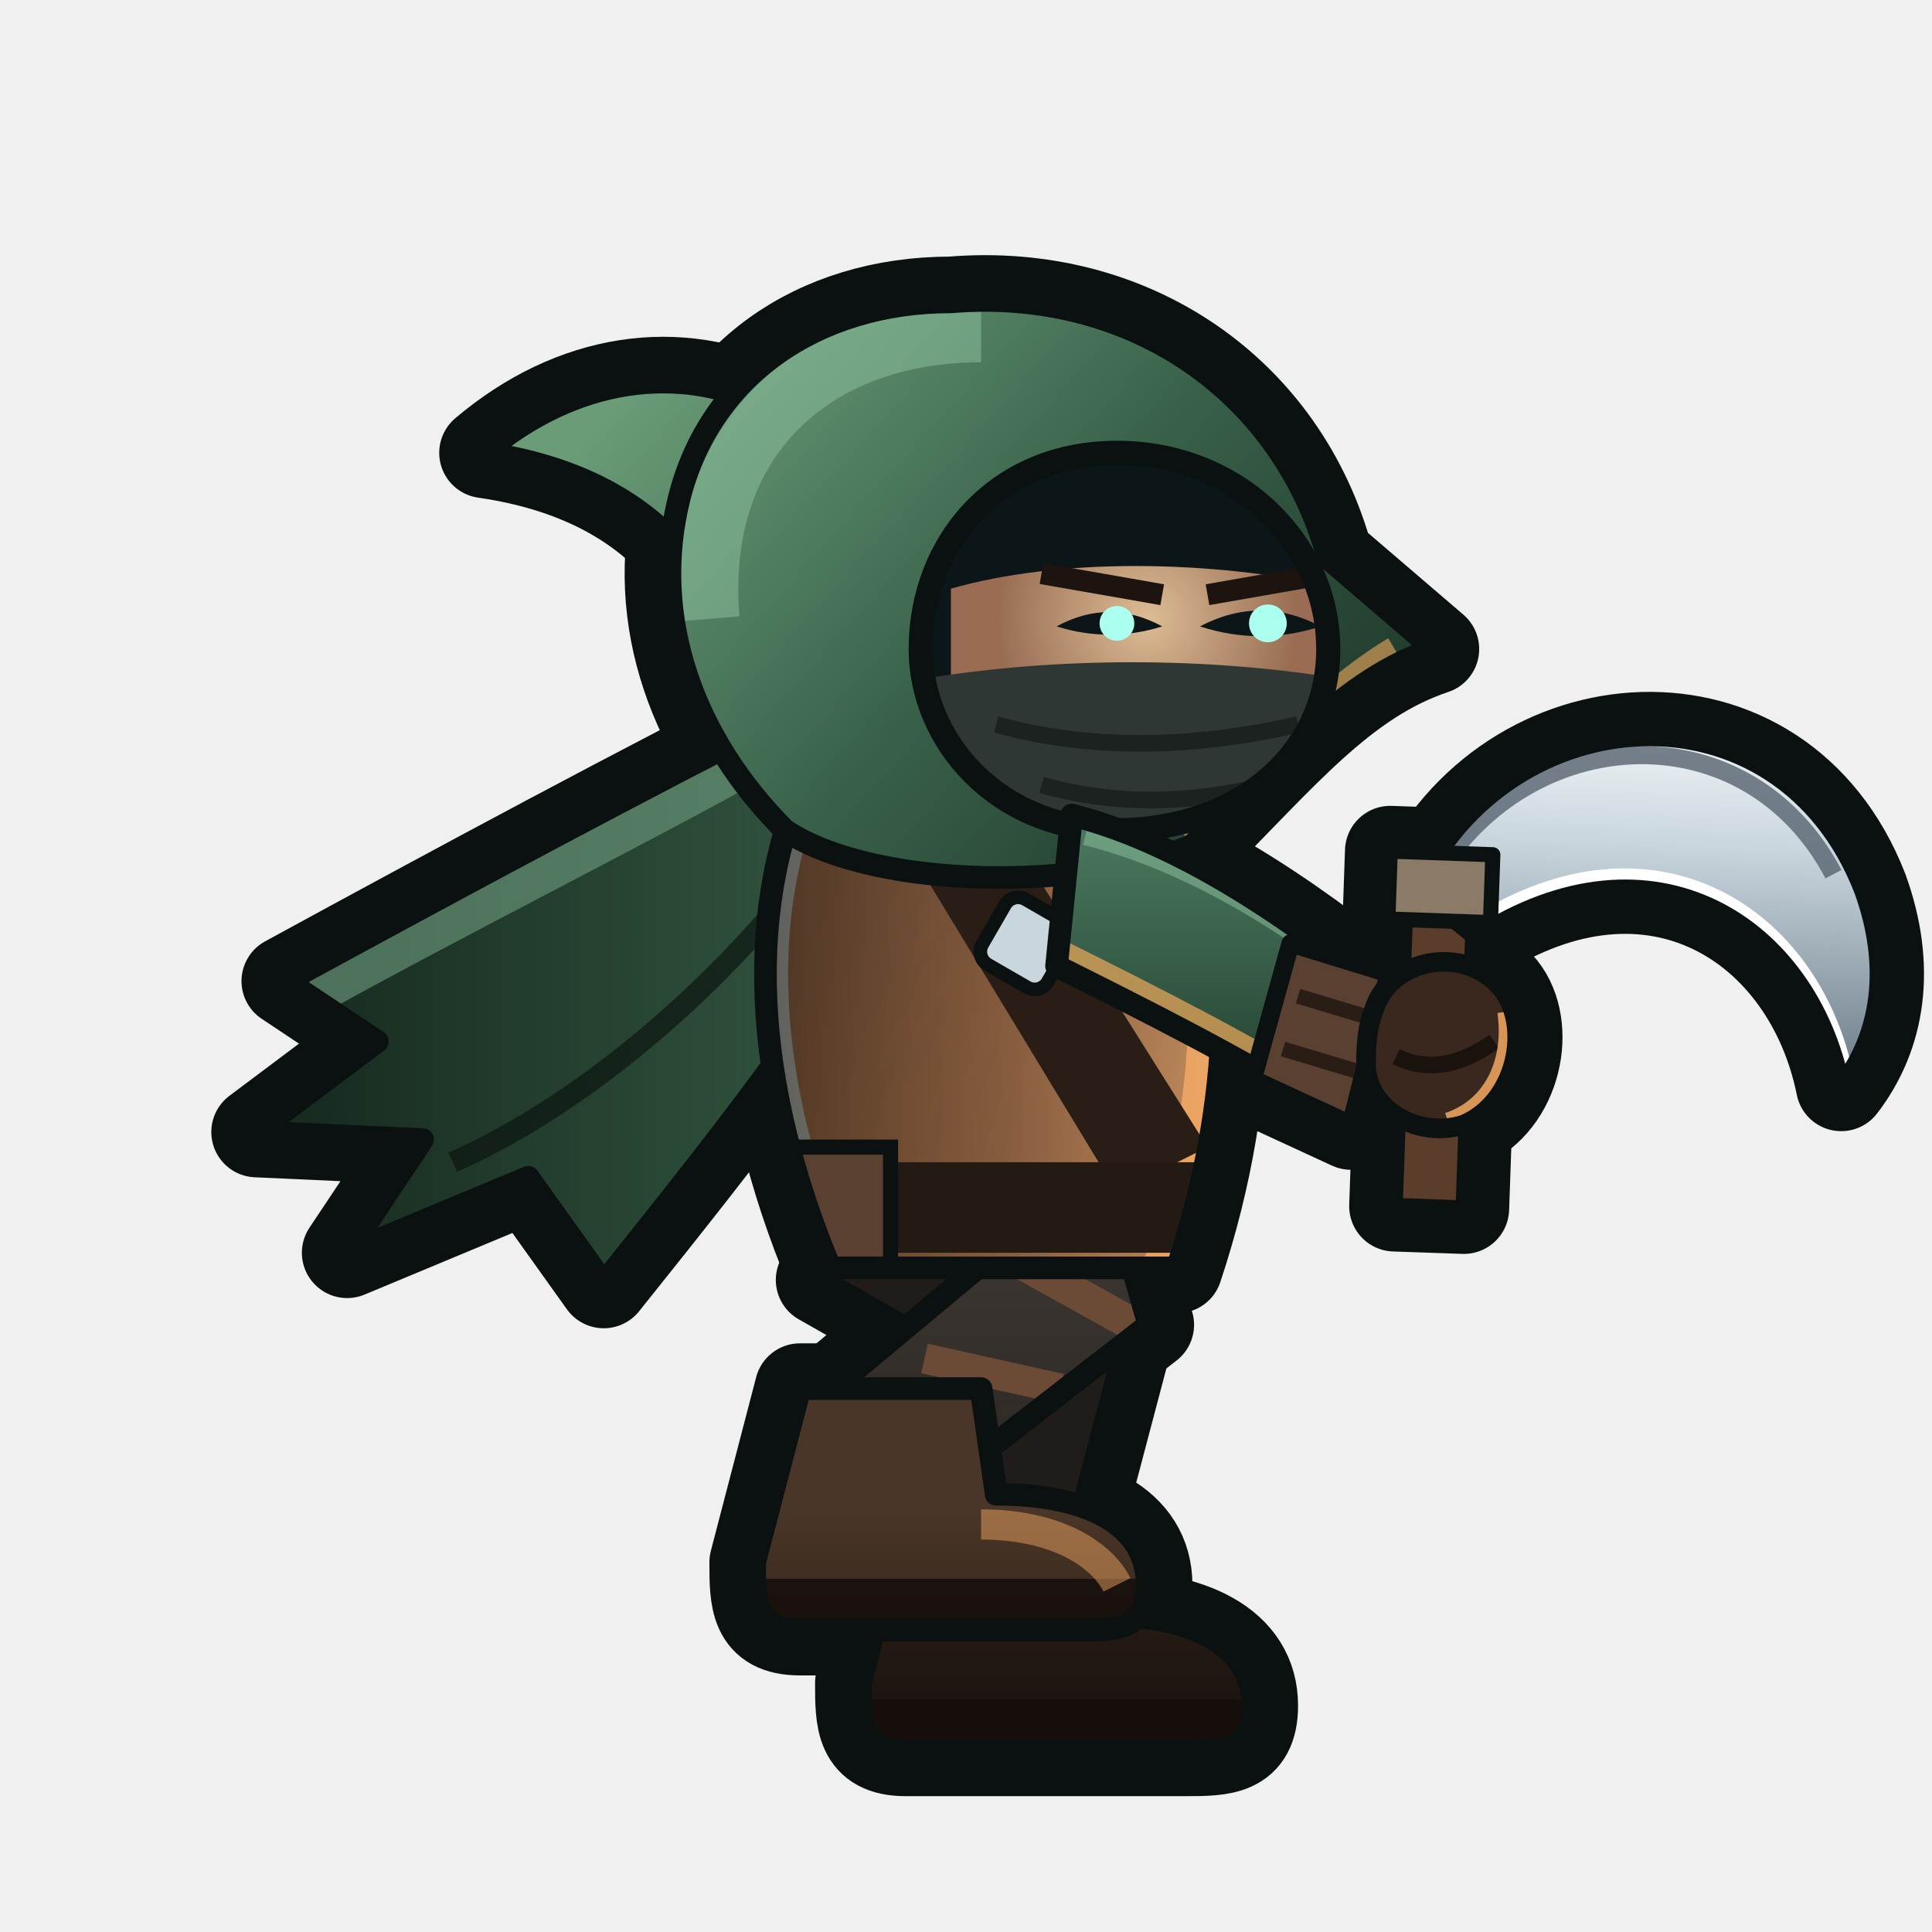
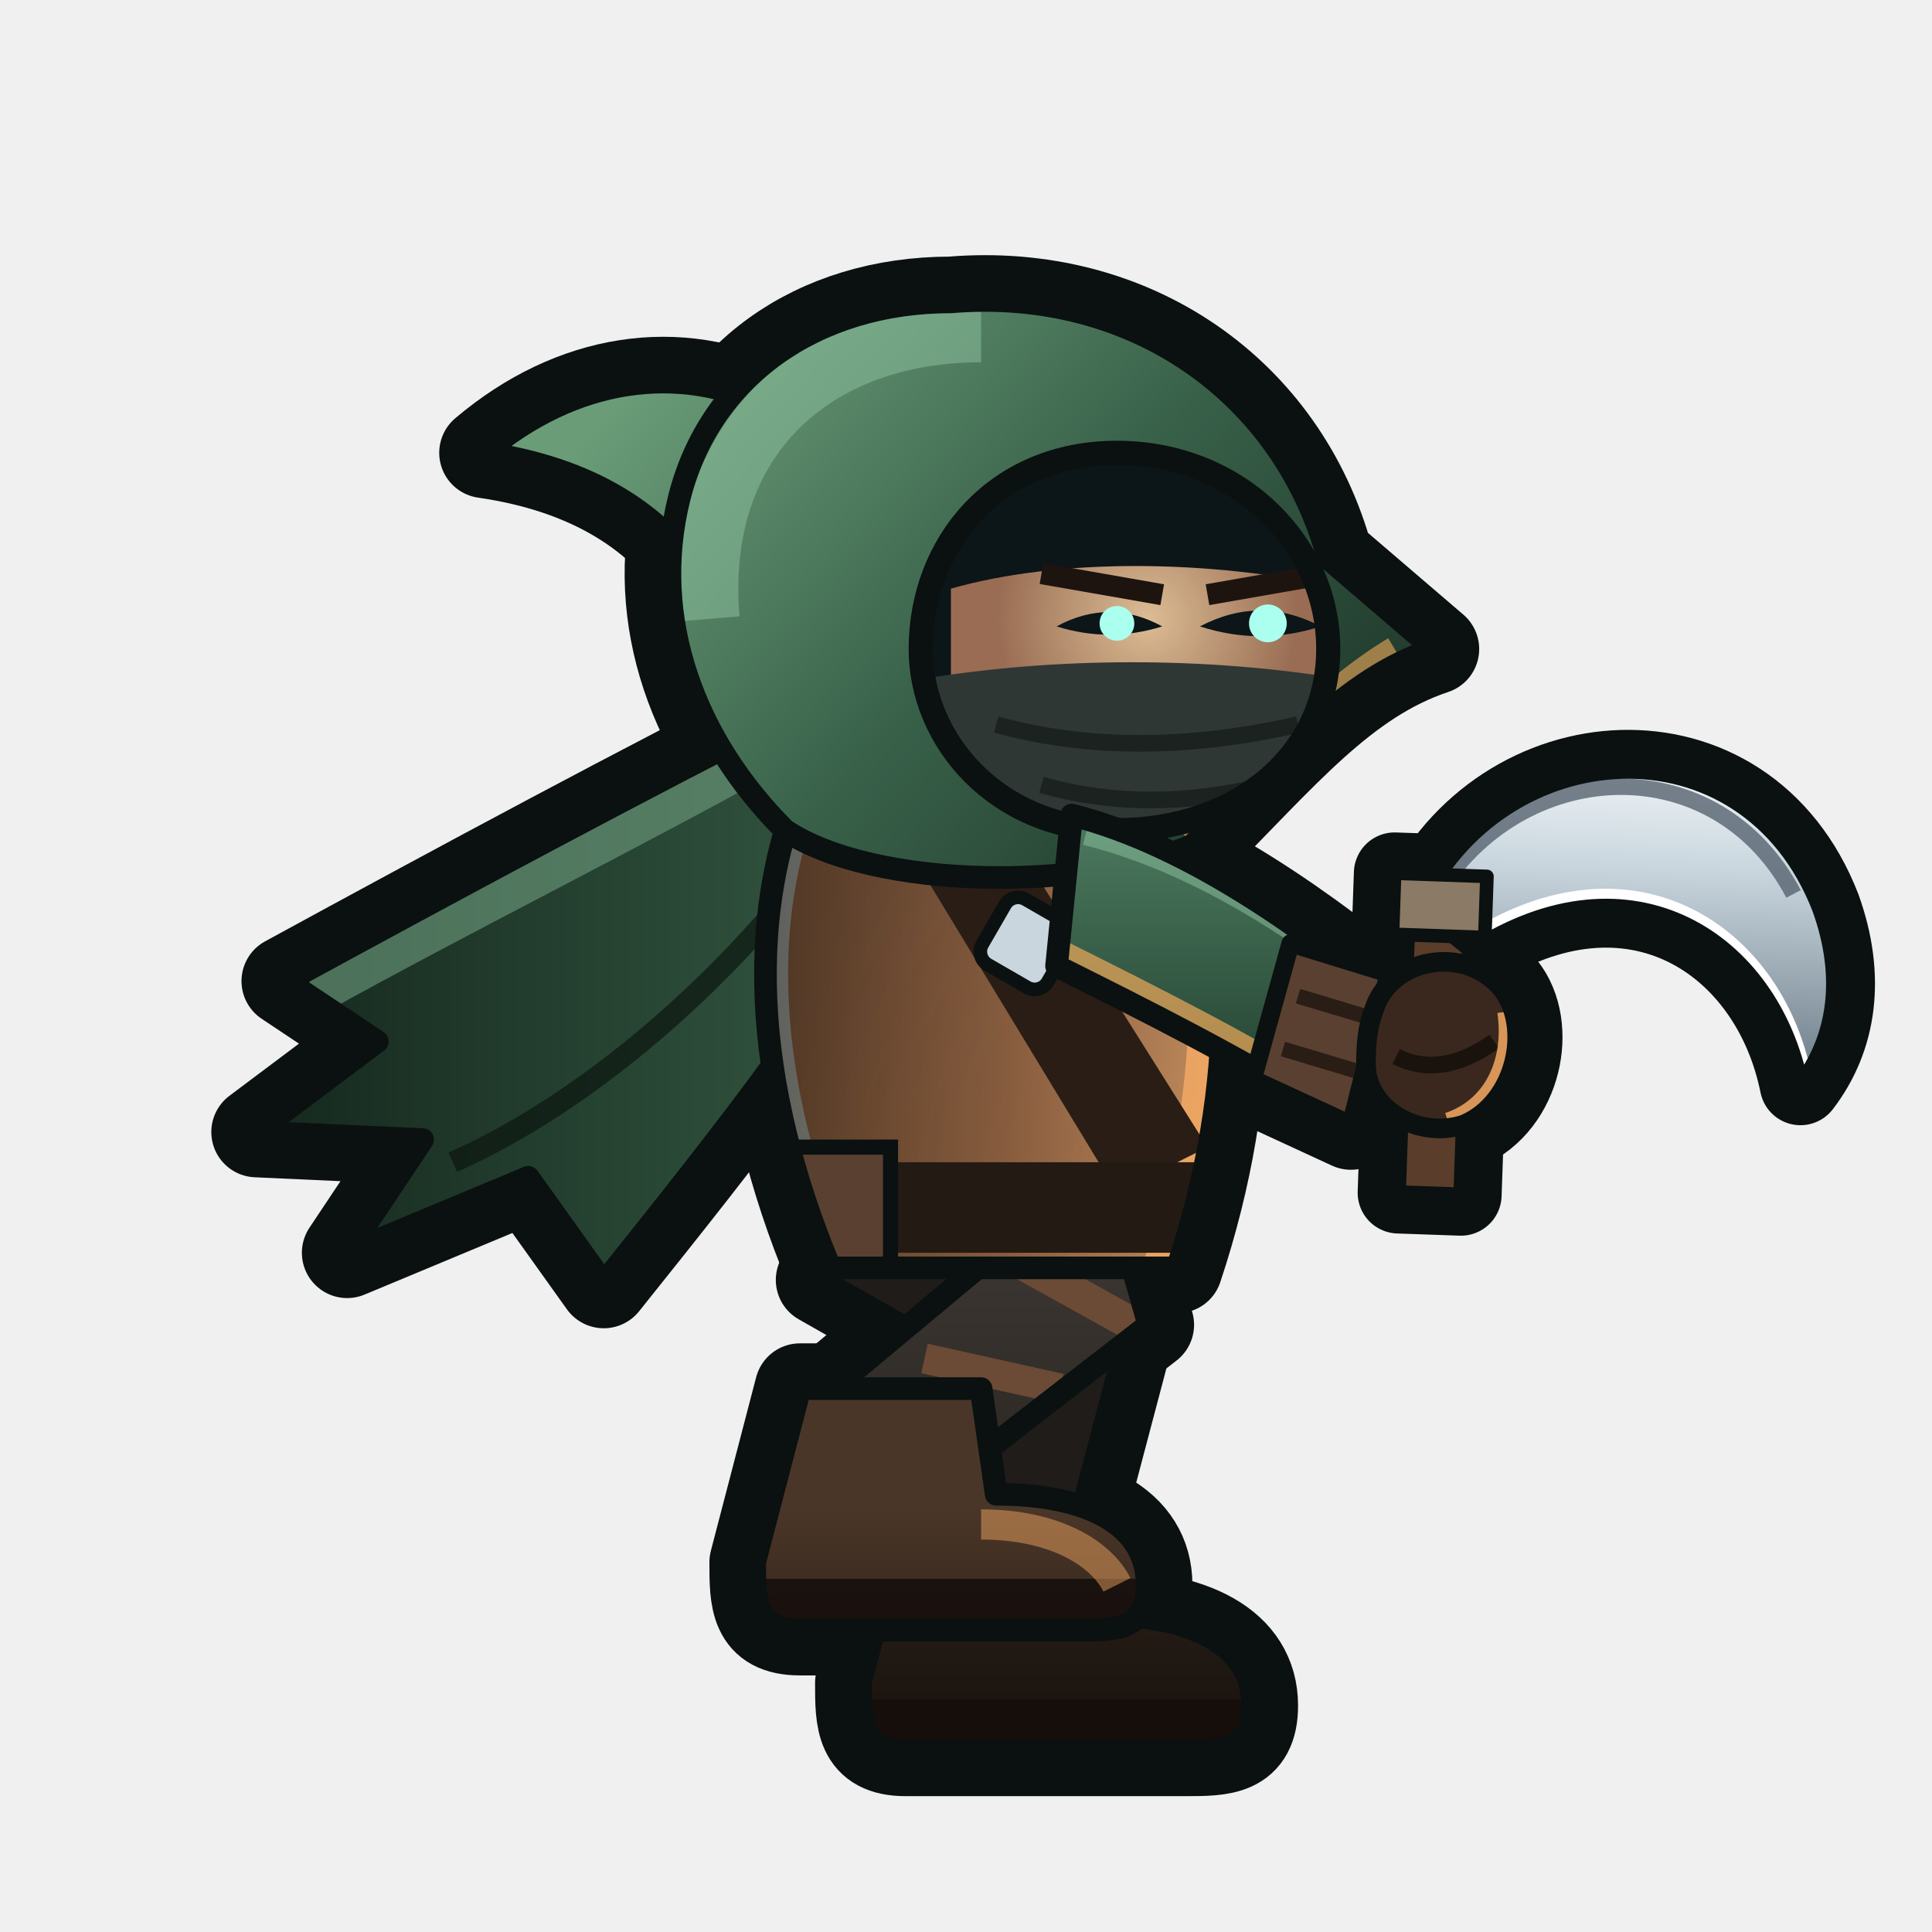
<svg xmlns="http://www.w3.org/2000/svg" viewBox="0 0 128 128" width="128" height="128">
  <defs>
    <linearGradient id="hn3-hood" gradientUnits="userSpaceOnUse" x1="46" y1="21" x2="88" y2="59">
      <stop offset="0" stop-color="#6a9c78" />
      <stop offset="0.5" stop-color="#386049" />
      <stop offset="1" stop-color="#1c3326" />
    </linearGradient>
    <linearGradient id="hn3-cape" gradientUnits="userSpaceOnUse" x1="60" y1="0" x2="20" y2="0">
      <stop offset="0" stop-color="#355a43" />
      <stop offset="1" stop-color="#172b20" />
    </linearGradient>
    <linearGradient id="hn3-leather" gradientUnits="userSpaceOnUse" x1="48" y1="0" x2="82" y2="0">
      <stop offset="0" stop-color="#46301f" />
      <stop offset="0.55" stop-color="#7d573e" />
      <stop offset="1" stop-color="#b98a63" />
    </linearGradient>
    <linearGradient id="hn3-pants" gradientUnits="userSpaceOnUse" x1="0" y1="84" x2="0" y2="112">
      <stop offset="0" stop-color="#3a3530" />
      <stop offset="1" stop-color="#1d1a17" />
    </linearGradient>
    <linearGradient id="hn3-boot" gradientUnits="userSpaceOnUse" x1="0" y1="100" x2="0" y2="116">
      <stop offset="0" stop-color="#4a3628" />
      <stop offset="1" stop-color="#221812" />
    </linearGradient>
    <linearGradient id="hn3-bootb" gradientUnits="userSpaceOnUse" x1="0" y1="100" x2="0" y2="116">
      <stop offset="0" stop-color="#2f231b" />
      <stop offset="1" stop-color="#17110d" />
    </linearGradient>
    <linearGradient id="hn3-sleeve" gradientUnits="userSpaceOnUse" x1="0" y1="53" x2="0" y2="73">
      <stop offset="0" stop-color="#4f7e63" />
      <stop offset="1" stop-color="#22402f" />
    </linearGradient>
    <linearGradient id="hn3-blade" gradientUnits="userSpaceOnUse" x1="0" y1="-26" x2="0" y2="0">
      <stop offset="0" stop-color="#ffffff" />
      <stop offset="0.4" stop-color="#c9d6de" />
      <stop offset="1" stop-color="#6a7a86" />
    </linearGradient>
    <radialGradient id="hn3-warm" gradientUnits="userSpaceOnUse" cx="92" cy="83" r="44">
      <stop offset="0" stop-color="#ffb547" stop-opacity="0.32" />
      <stop offset="0.5" stop-color="#ff9a3d" stop-opacity="0.1" />
      <stop offset="1" stop-color="#ff9a3d" stop-opacity="0" />
    </radialGradient>
    <radialGradient id="hn3-skin" gradientUnits="userSpaceOnUse" cx="76" cy="41" r="10">
      <stop offset="0" stop-color="#f3cfa2" />
      <stop offset="1" stop-color="#a8765a" />
    </radialGradient>
  </defs>
  <g>
    <path d="M 53 47 C 43 52 30 59 19 65 L 25 69 L 17 75 L 28 75.5 L 23 83 L 35 78 L 40 85 C 48 75 56 65 61 55 Z" fill="#0a1110" stroke="#0a1110" stroke-width="6" stroke-linejoin="round" stroke-linecap="round" />
    <path d="M 51 27 C 45 24 38 25 32.1 30 C 39 31 44 34 47 39 Z" fill="#0a1110" stroke="#0a1110" stroke-width="6" stroke-linejoin="round" stroke-linecap="round" />
    <path d="M 54.4 84.8 L 64.92 90.77 L 61.43 101.7 L 70.57 104.3 L 75.08 87.23 L 61.6 75.2 Z" fill="#0a1110" stroke="#0a1110" stroke-width="6" stroke-linejoin="round" stroke-linecap="round" />
    <path d="M 60 100 L 72 100 L 73 107 C 79 107 83 109 83 113 C 83 116 81 116 78.5 116 L 60 116 C 57 116 57 114 57 111.5 Z" fill="#0a1110" stroke="#0a1110" stroke-width="6" stroke-linejoin="round" stroke-linecap="round" />
    <path d="M 63.08 83.44 L 66.89 82.23 L 56.03 91.29 L 61.97 98.71 L 76.11 87.77 L 72.92 76.56 Z" fill="#0a1110" stroke="#0a1110" stroke-width="6" stroke-linejoin="round" stroke-linecap="round" />
    <path d="M 53 92 L 65 92 L 66 99 C 72 99 76 101 76 105 C 76 108 74 108 71.5 108 L 53 108 C 50 108 50 106 50 103.5 Z" fill="#0a1110" stroke="#0a1110" stroke-width="6" stroke-linejoin="round" stroke-linecap="round" />
    <path d="M 54 50 C 49 60 50 72 55 84 L 78 84 C 82 72 82 60 78 50 C 71 46 60 46 54 50 Z" fill="#0a1110" stroke="#0a1110" stroke-width="6" stroke-linejoin="round" stroke-linecap="round" />
    <path d="M 63 20 C 75 19 85 26 88 37 L 95 43 C 89 45 85 50 79 56 C 72 59 58 59 52 55 C 46 49 43 41 45 33 C 47 25 54 20 63 20 Z" fill="#0a1110" stroke="#0a1110" stroke-width="6" stroke-linejoin="round" stroke-linecap="round" />
-     <path d="M -2.3 -12 L 2.3 -12 L 2.3 9 L -2.3 9 Z" transform="translate(95 71) rotate(2)" fill="#0a1110" stroke="#0a1110" stroke-width="6" stroke-linejoin="round" stroke-linecap="round" />
-     <path d="M -1.5 -12 C 4 -25 22 -27 28 -13 C 30 -8 29.5 -3.5 27 0 C 24.5 -10.5 14 -17 2.5 -9 Z" transform="translate(95 71) rotate(2)" fill="#0a1110" stroke="#0a1110" stroke-width="6" stroke-linejoin="round" stroke-linecap="round" />
-     <path d="M -3.4 -14.5 L 3.4 -14.5 L 3.4 -10 L -3.4 -10 Z" transform="translate(95 71) rotate(2)" fill="#0a1110" stroke="#0a1110" stroke-width="6" stroke-linejoin="round" stroke-linecap="round" />
+     <path d="M -2.3 -12 L 2.3 -12 L 2.3 9 L -2.3 9 Z" transform="translate(95 71) rotate(2) scale(0.9)" fill="#0a1110" stroke="#0a1110" stroke-width="6" stroke-linejoin="round" stroke-linecap="round" />
+     <path d="M -1.5 -12 C 4 -25 22 -27 28 -13 C 30 -8 29.5 -3.5 27 0 C 24.5 -10.5 14 -17 2.5 -9 Z" transform="translate(95 71) rotate(2) scale(0.9)" fill="#0a1110" stroke="#0a1110" stroke-width="6" stroke-linejoin="round" stroke-linecap="round" />
+     <path d="M -3.4 -14.5 L 3.4 -14.5 L 3.4 -10 L -3.4 -10 Z" transform="translate(95 71) rotate(2) scale(0.9)" fill="#0a1110" stroke="#0a1110" stroke-width="6" stroke-linejoin="round" stroke-linecap="round" />
    <path d="M 71 54 C 79 56 87 62 92.5 66.5 L 88.5 74 C 82 70 76 67 70 64 Z" fill="#0a1110" stroke="#0a1110" stroke-width="6" stroke-linejoin="round" stroke-linecap="round" />
    <path d="M 85.5 62.5 L 92 64.5 L 89.5 74.5 L 83 71.5 Z" fill="#0a1110" stroke="#0a1110" stroke-width="6" stroke-linejoin="round" stroke-linecap="round" />
    <path d="M 91 67 C 92 63.5 97 62.5 99.5 65.5 C 101.5 68 100.5 73 97 74.5 C 94 75.5 90.5 73.5 90.5 70.5 C 90.5 69.2 90.6 68 91 67 Z" fill="#0a1110" stroke="#0a1110" stroke-width="6" stroke-linejoin="round" stroke-linecap="round" />
  </g>
  <g>
    <g>
      <path d="M 53 47 C 43 52 30 59 19 65 L 25 69 L 17 75 L 28 75.5 L 23 83 L 35 78 L 40 85 C 48 75 56 65 61 55 Z" fill="url(#hn3-cape)" />
      <clipPath id="hn3-c0">
        <path d="M 53 47 C 43 52 30 59 19 65 L 25 69 L 17 75 L 28 75.5 L 23 83 L 35 78 L 40 85 C 48 75 56 65 61 55 Z" />
      </clipPath>
      <g clip-path="url(#hn3-c0)">
        <path d="M 51 50 C 42 55 30 61 21 66" fill="none" stroke="#6f9f80" stroke-width="2.4" opacity="0.6" />
        <path d="M 54 57 C 48 65 39 73 30 77" fill="none" stroke="#0b1510" stroke-width="1.4" opacity="0.7" />
      </g>
      <path d="M 53 47 C 43 52 30 59 19 65 L 25 69 L 17 75 L 28 75.5 L 23 83 L 35 78 L 40 85 C 48 75 56 65 61 55 Z" fill="none" stroke="#0a1110" stroke-width="1.5" stroke-linejoin="round" stroke-linecap="round" />
    </g>
    <g>
      <path d="M 51 27 C 45 24 38 25 32.1 30 C 39 31 44 34 47 39 Z" fill="url(#hn3-hood)" />
      <path d="M 51 27 C 45 24 38 25 32.1 30 C 39 31 44 34 47 39 Z" fill="none" stroke="#0a1110" stroke-width="1.5" stroke-linejoin="round" stroke-linecap="round" />
    </g>
    <g>
      <path d="M 54.4 84.8 L 64.92 90.77 L 61.43 101.7 L 70.57 104.3 L 75.08 87.23 L 61.6 75.2 Z" fill="#1f1c19" />
      <path d="M 54.4 84.8 L 64.92 90.77 L 61.43 101.7 L 70.57 104.3 L 75.08 87.23 L 61.6 75.2 Z" fill="none" stroke="#0a1110" stroke-width="1.5" stroke-linejoin="round" stroke-linecap="round" />
    </g>
    <g>
      <path d="M 60 100 L 72 100 L 73 107 C 79 107 83 109 83 113 C 83 116 81 116 78.5 116 L 60 116 C 57 116 57 114 57 111.5 Z" fill="url(#hn3-bootb)" />
      <clipPath id="hn3-c3">
        <path d="M 60 100 L 72 100 L 73 107 C 79 107 83 109 83 113 C 83 116 81 116 78.5 116 L 60 116 C 57 116 57 114 57 111.5 Z" />
      </clipPath>
      <g clip-path="url(#hn3-c3)">
        <rect x="56" y="112.6" width="28" height="4.4" fill="#140d0a" opacity="0.85" />
      </g>
      <path d="M 60 100 L 72 100 L 73 107 C 79 107 83 109 83 113 C 83 116 81 116 78.5 116 L 60 116 C 57 116 57 114 57 111.5 Z" fill="none" stroke="#0a1110" stroke-width="1.5" stroke-linejoin="round" stroke-linecap="round" />
    </g>
    <g>
      <path d="M 63.08 83.44 L 66.89 82.23 L 56.03 91.29 L 61.97 98.71 L 76.11 87.77 L 72.92 76.56 Z" fill="url(#hn3-pants)" />
      <clipPath id="hn3-c4">
        <path d="M 63.08 83.44 L 66.89 82.23 L 56.03 91.29 L 61.97 98.71 L 76.11 87.77 L 72.92 76.56 Z" />
      </clipPath>
      <g clip-path="url(#hn3-c4)">
        <path d="M 66.5 83 L 75.5 88" stroke="#6b4a36" stroke-width="2.2" />
        <path d="M 61.25 90 L 70.25 92" stroke="#6b4a36" stroke-width="2" />
      </g>
      <path d="M 63.08 83.44 L 66.89 82.23 L 56.03 91.29 L 61.97 98.71 L 76.11 87.77 L 72.92 76.56 Z" fill="none" stroke="#0a1110" stroke-width="1.5" stroke-linejoin="round" stroke-linecap="round" />
    </g>
    <g>
      <path d="M 53 92 L 65 92 L 66 99 C 72 99 76 101 76 105 C 76 108 74 108 71.5 108 L 53 108 C 50 108 50 106 50 103.5 Z" fill="url(#hn3-boot)" />
      <clipPath id="hn3-c5">
        <path d="M 53 92 L 65 92 L 66 99 C 72 99 76 101 76 105 C 76 108 74 108 71.5 108 L 53 108 C 50 108 50 106 50 103.5 Z" />
      </clipPath>
      <g clip-path="url(#hn3-c5)">
        <rect x="49" y="104.6" width="28" height="4.4" fill="#140d0a" opacity="0.85" />
        <path d="M 65 101 C 70 101 73 103 74 105" fill="none" stroke="#ffb067" stroke-width="2" opacity="0.45" />
      </g>
      <path d="M 53 92 L 65 92 L 66 99 C 72 99 76 101 76 105 C 76 108 74 108 71.5 108 L 53 108 C 50 108 50 106 50 103.5 Z" fill="none" stroke="#0a1110" stroke-width="1.5" stroke-linejoin="round" stroke-linecap="round" />
    </g>
    <g>
      <path d="M 54 50 C 49 60 50 72 55 84 L 78 84 C 82 72 82 60 78 50 C 71 46 60 46 54 50 Z" fill="url(#hn3-leather)" />
      <clipPath id="hn3-c6">
        <path d="M 54 50 C 49 60 50 72 55 84 L 78 84 C 82 72 82 60 78 50 C 71 46 60 46 54 50 Z" />
      </clipPath>
      <g clip-path="url(#hn3-c6)">
        <rect x="20" y="53" width="90" height="40" fill="url(#hn3-warm)" />
        <path d="M 78 50 C 82 60 82 72 78 84" fill="none" stroke="#ffb067" stroke-width="4.5" opacity="0.7" />
        <path d="M 54 50 C 49 60 50 72 55 84" fill="none" stroke="#7fb3c9" stroke-width="3" opacity="0.35" />
        <path d="M 57 51 L 63 49 L 80 76 L 74 79 Z" fill="#2a1d15" />
        <rect x="65.5" y="60" width="5" height="5" rx="1" fill="#c9d6de" stroke="#0a1110" stroke-width="0.9" transform="rotate(30 68 62.5)" />
        <path d="M 51 77 L 81 77 L 81 83 L 52 83 Z" fill="#241a14" />
        <path d="M 51 76 L 59 76 L 59 85 L 52 85 Z" fill="#5a4031" stroke="#0a1110" stroke-width="1" />
      </g>
      <path d="M 54 50 C 49 60 50 72 55 84 L 78 84 C 82 72 82 60 78 50 C 71 46 60 46 54 50 Z" fill="none" stroke="#0a1110" stroke-width="1.5" stroke-linejoin="round" stroke-linecap="round" />
    </g>
    <g>
      <path d="M 63 20 C 75 19 85 26 88 37 L 95 43 C 89 45 85 50 79 56 C 72 59 58 59 52 55 C 46 49 43 41 45 33 C 47 25 54 20 63 20 Z" fill="url(#hn3-hood)" />
      <clipPath id="hn3-c7">
        <path d="M 63 20 C 75 19 85 26 88 37 L 95 43 C 89 45 85 50 79 56 C 72 59 58 59 52 55 C 46 49 43 41 45 33 C 47 25 54 20 63 20 Z" />
      </clipPath>
      <g clip-path="url(#hn3-c7)">
        <path d="M 47 41 C 46 29 54 22 65 22" fill="none" stroke="#8fc4a2" stroke-width="4" opacity="0.5" />
        <path d="M 93 44 C 88 47 84 52 79 56" fill="none" stroke="#f0a95a" stroke-width="4" opacity="0.6" />
      </g>
      <path d="M 63 20 C 75 19 85 26 88 37 L 95 43 C 89 45 85 50 79 56 C 72 59 58 59 52 55 C 46 49 43 41 45 33 C 47 25 54 20 63 20 Z" fill="none" stroke="#0a1110" stroke-width="1.5" stroke-linejoin="round" stroke-linecap="round" />
    </g>
    <g>
      <path d="M 74 30 C 82 30 88 36 88 43 C 88 50 82 55 74 55 C 66 55 61 49 61 43 C 61 36 66 30 74 30 Z" fill="#0c1518" />
      <clipPath id="hn3-c8">
        <path d="M 74 30 C 82 30 88 36 88 43 C 88 50 82 55 74 55 C 66 55 61 49 61 43 C 61 36 66 30 74 30 Z" />
      </clipPath>
      <g clip-path="url(#hn3-c8)">
        <path d="M 63 39 C 70 37 80 37 89 39 L 89 45 C 80 44 70 44 63 45 Z" fill="url(#hn3-skin)" opacity="0.9" />
        <path d="M 70 41.5 Q 73.5 39.6 77 41.5 Q 73.5 42.6 70 41.5 Z" fill="#0c1518" />
        <path d="M 79.5 41.5 Q 83.5 39.4 87.5 41.5 Q 83.5 42.8 79.5 41.5 Z" fill="#0c1518" />
        <circle cx="74" cy="41.3" r="1.15" fill="#aaffef" />
        <circle cx="84" cy="41.3" r="1.25" fill="#aaffef" />
        <path d="M 69 38 L 77 39.4 M 80 39.4 L 88 38" stroke="#1d1410" stroke-width="1.4" />
        <path d="M 61 45 C 70 43.5 80 43.5 89 45 L 89 56 L 61 56 Z" fill="#2e3734" />
        <path d="M 66 48 Q 75 50.5 86 48 M 69 52 Q 76 54 84 52" fill="none" stroke="#161d1b" stroke-width="1.1" opacity="0.8" />
        <path d="M 88 45 L 88 50" stroke="#f0a95a" stroke-width="1.6" opacity="0.7" />
      </g>
      <path d="M 74 30 C 82 30 88 36 88 43 C 88 50 82 55 74 55 C 66 55 61 49 61 43 C 61 36 66 30 74 30 Z" fill="none" stroke="#0a1110" stroke-width="1.4" stroke-linejoin="round" stroke-linecap="round" />
      <path d="M 74 30 C 82 30 88 36 88 43 C 88 50 82 55 74 55 C 66 55 61 49 61 43 C 61 36 66 30 74 30 Z" fill="none" stroke="#0a1110" stroke-width="1.6" />
    </g>
-     <g transform="translate(95 71) rotate(2)">
+     <g transform="translate(95 71) rotate(2) scale(0.9)">
      <path d="M -2.3 -12 L 2.3 -12 L 2.3 9 L -2.3 9 Z" fill="#5a3d2a" />
      <clipPath id="hn3-c9">
        <path d="M -2.3 -12 L 2.3 -12 L 2.3 9 L -2.3 9 Z" />
      </clipPath>
      <g clip-path="url(#hn3-c9)">
        <path d="M -2.3 -6 L 2.3 -4 M -2.3 0 L 2.3 2" stroke="#2a1d15" stroke-width="1.2" />
      </g>
      <path d="M -2.3 -12 L 2.3 -12 L 2.3 9 L -2.3 9 Z" fill="none" stroke="#0a1110" stroke-width="1.1" stroke-linejoin="round" stroke-linecap="round" />
    </g>
-     <g transform="translate(95 71) rotate(2)">
+     <g transform="translate(95 71) rotate(2) scale(0.9)">
      <path d="M -1.5 -12 C 4 -25 22 -27 28 -13 C 30 -8 29.5 -3.5 27 0 C 24.5 -10.5 14 -17 2.5 -9 Z" fill="url(#hn3-blade)" />
      <clipPath id="hn3-c10">
        <path d="M -1.5 -12 C 4 -25 22 -27 28 -13 C 30 -8 29.5 -3.5 27 0 C 24.5 -10.5 14 -17 2.5 -9 Z" />
      </clipPath>
      <g clip-path="url(#hn3-c10)">
        <path d="M 2.5 -9.6 C 14 -17.5 24.5 -11 27 -0.6" fill="none" stroke="#ffffff" stroke-width="1.6" />
        <path d="M 0 -13.5 C 6 -23.5 20 -24.5 26 -14" fill="none" stroke="#56636f" stroke-width="1.2" opacity="0.8" />
        <path d="M 20 -9 C 23 -7 24.8 -4.5 25.6 -2" fill="none" stroke="#ffbf73" stroke-width="1.4" opacity="0.8" />
      </g>
      <path d="M -1.5 -12 C 4 -25 22 -27 28 -13 C 30 -8 29.5 -3.5 27 0 C 24.5 -10.5 14 -17 2.5 -9 Z" fill="none" stroke="#0a1110" stroke-width="1.2" stroke-linejoin="round" stroke-linecap="round" />
    </g>
-     <g transform="translate(95 71) rotate(2)">
+     <g transform="translate(95 71) rotate(2) scale(0.9)">
      <path d="M -3.4 -14.5 L 3.4 -14.5 L 3.4 -10 L -3.4 -10 Z" fill="#8a7a66" />
      <path d="M -3.4 -14.5 L 3.4 -14.5 L 3.4 -10 L -3.4 -10 Z" fill="none" stroke="#0a1110" stroke-width="1" stroke-linejoin="round" stroke-linecap="round" />
    </g>
    <g>
      <path d="M 71 54 C 79 56 87 62 92.5 66.5 L 88.5 74 C 82 70 76 67 70 64 Z" fill="url(#hn3-sleeve)" />
      <clipPath id="hn3-c12">
        <path d="M 71 54 C 79 56 87 62 92.5 66.5 L 88.5 74 C 82 70 76 67 70 64 Z" />
      </clipPath>
      <g clip-path="url(#hn3-c12)">
        <path d="M 70 64 C 76 67 82 70 88.5 74" fill="none" stroke="#f0a95a" stroke-width="3.5" opacity="0.7" />
        <path d="M 72 55 C 80 57 87 62 92 66" fill="none" stroke="#8fc4a2" stroke-width="2" opacity="0.5" />
      </g>
      <path d="M 71 54 C 79 56 87 62 92.5 66.5 L 88.5 74 C 82 70 76 67 70 64 Z" fill="none" stroke="#0a1110" stroke-width="1.5" stroke-linejoin="round" stroke-linecap="round" />
    </g>
    <g>
      <path d="M 85.5 62.5 L 92 64.5 L 89.5 74.5 L 83 71.5 Z" fill="#5a4031" />
      <clipPath id="hn3-c13">
        <path d="M 85.5 62.5 L 92 64.5 L 89.5 74.5 L 83 71.5 Z" />
      </clipPath>
      <g clip-path="url(#hn3-c13)">
        <path d="M 86 66 L 91 67.5 M 85 69.5 L 90 71" stroke="#2a1d15" stroke-width="1" />
      </g>
      <path d="M 85.5 62.5 L 92 64.5 L 89.5 74.5 L 83 71.5 Z" fill="none" stroke="#0a1110" stroke-width="1.2" stroke-linejoin="round" stroke-linecap="round" />
    </g>
    <g>
      <path d="M 91 67 C 92 63.5 97 62.5 99.5 65.5 C 101.5 68 100.5 73 97 74.5 C 94 75.5 90.5 73.5 90.5 70.5 C 90.5 69.2 90.6 68 91 67 Z" fill="#3a281e" />
      <clipPath id="hn3-c14">
        <path d="M 91 67 C 92 63.5 97 62.5 99.5 65.5 C 101.5 68 100.5 73 97 74.5 C 94 75.5 90.5 73.5 90.5 70.5 C 90.5 69.2 90.6 68 91 67 Z" />
      </clipPath>
      <g clip-path="url(#hn3-c14)">
        <path d="M 92.5 70 Q 95.5 71.5 99 69" fill="none" stroke="#1a120d" stroke-width="1.1" />
        <path d="M 100 67 C 100.5 70.5 99 73.5 96 74.5" fill="none" stroke="#ffb067" stroke-width="1.6" opacity="0.8" />
      </g>
      <path d="M 91 67 C 92 63.5 97 62.5 99.5 65.5 C 101.5 68 100.5 73 97 74.5 C 94 75.5 90.5 73.5 90.5 70.5 C 90.5 69.2 90.6 68 91 67 Z" fill="none" stroke="#0a1110" stroke-width="1.3" stroke-linejoin="round" stroke-linecap="round" />
    </g>
  </g>
</svg>
